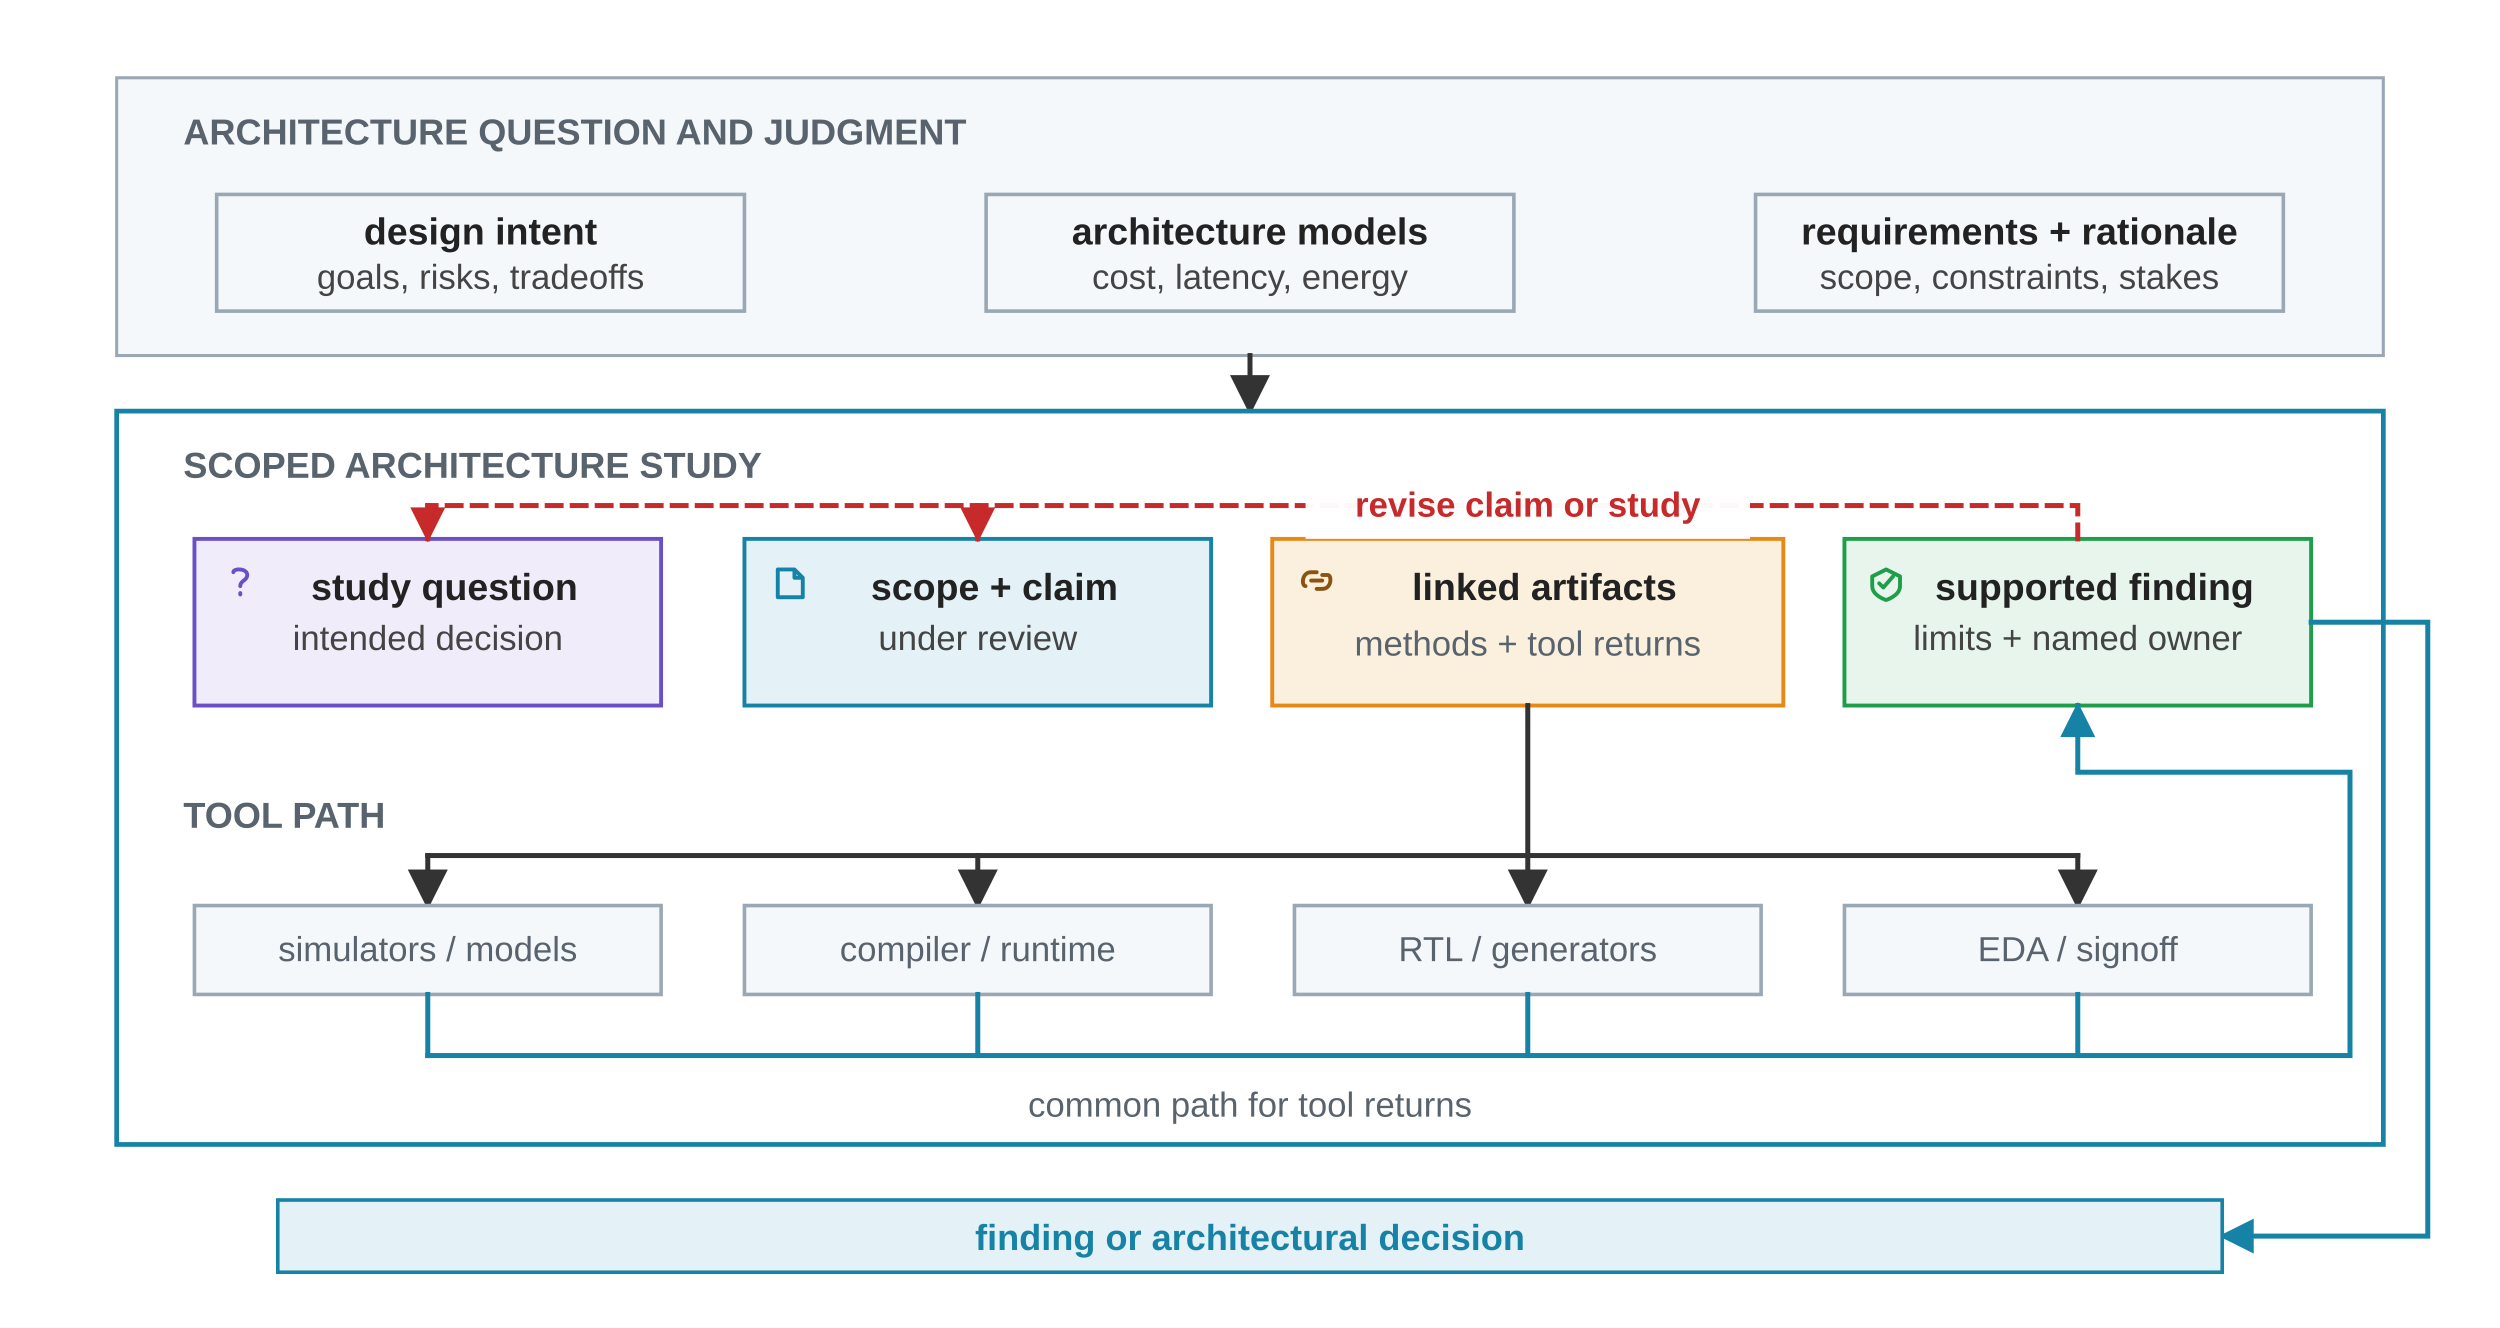
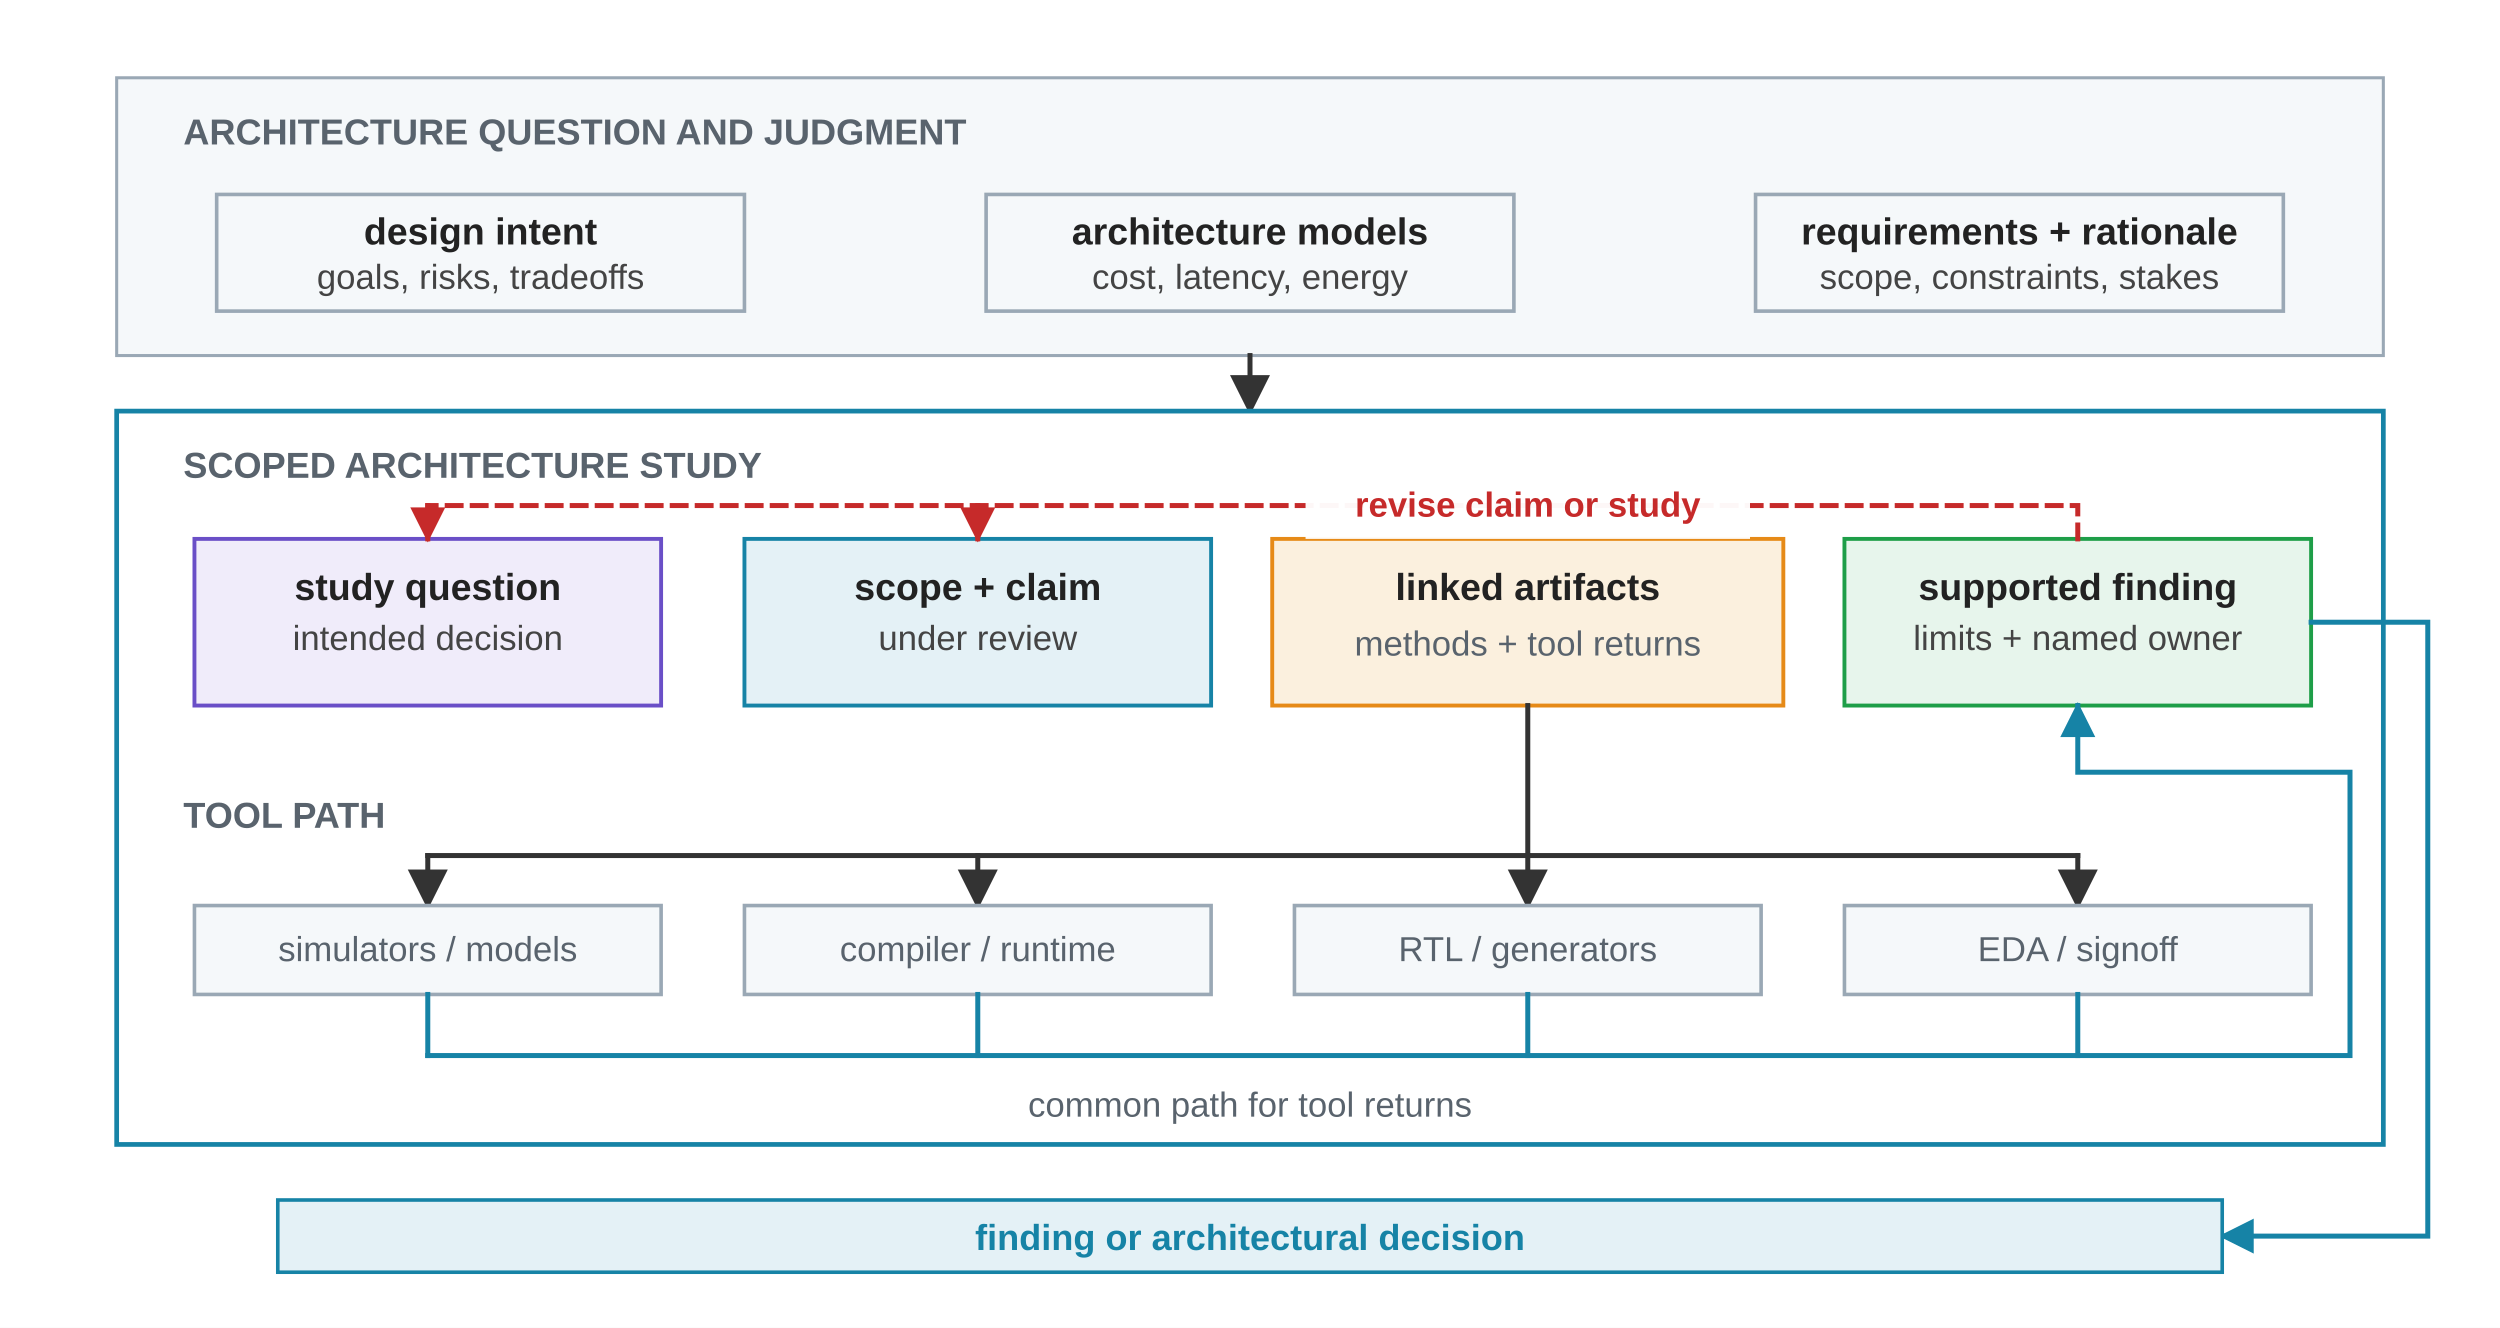
<svg xmlns="http://www.w3.org/2000/svg" viewBox="0 0 900 478" role="img">
  <defs>
    <marker id="arrow" viewBox="0 0 10 10" refX="9" refY="5" markerWidth="8" markerHeight="8" orient="auto">
      <path d="M 0 0 L 10 5 L 0 10 z" fill="#333333" />
    </marker>
    <marker id="arrow-blue" viewBox="0 0 10 10" refX="9" refY="5" markerWidth="7" markerHeight="7" orient="auto">
      <path d="M 0 0 L 10 5 L 0 10 z" fill="#1683A6" />
    </marker>
    <marker id="arrow-red" viewBox="0 0 10 10" refX="9" refY="5" markerWidth="7" markerHeight="7" orient="auto">
      <path d="M 0 0 L 10 5 L 0 10 z" fill="#C62A2A" />
    </marker>
    <style>
      .font { font-family: Arial, Helvetica, sans-serif; }
      .row-label { font-size: 13px; font-weight: 700; fill: #59636D; letter-spacing: 0; }
      .label { font-size: 13.5px; font-weight: 700; fill: #222222; }
      .process-label { font-size: 13.5px; font-weight: 700; fill: #222222; }
      .body { font-size: 12.5px; fill: #444444; }
      .micro { font-size: 12.5px; fill: #59636D; }
      .note { font-size: 13px; font-weight: 700; fill: #1683A6; }
      .panel { fill: #F5F8FA; stroke: #9AA8B5; stroke-width: 1.1; }
      .study { fill: #FFFFFF; stroke: #1683A6; stroke-width: 1.7; }
      .tacit { fill: #F5F8FA; stroke: #9AA8B5; stroke-width: 1.3; }
      .scope { fill: #F0ECFA; stroke: #6A4FC7; stroke-width: 1.4; }
      .loop { fill: #FBF0DE; stroke: #E68A17; stroke-width: 1.4; }
      .evidence { fill: #E7F5EC; stroke: #1E9E48; stroke-width: 1.4; }
      .review { fill: #E4F1F6; stroke: #1683A6; stroke-width: 1.4; }
      .flow { fill: #F5F8FA; stroke: #9AA8B5; stroke-width: 1.3; }
      .outcome { fill: #E4F1F6; stroke: #1683A6; stroke-width: 1.3; }
      .arrow { stroke: #333333; stroke-width: 1.8; fill: none; stroke-linecap: square; stroke-linejoin: miter; }
      .feedback { stroke: #1683A6; stroke-width: 1.8; fill: none; stroke-linecap: square; stroke-linejoin: miter; }
      .revision { stroke: #C62A2A; stroke-width: 1.8; fill: none; stroke-linecap: square; stroke-linejoin: miter; stroke-dasharray: 5 4; }
      .revision-text { font-size: 12.5px; font-weight: 700; fill: #C62A2A; }
- 
-       /* Vector Glyphs */
-       .glyph-path { fill: none; stroke-linecap: round; stroke-linejoin: round; stroke-width: 1.4; }
-       .glyph-purple { stroke: #6A4FC7; }
-       .glyph-blue { stroke: #1683A6; }
-       .glyph-amber { stroke: #8A5310; }
-       .glyph-emerald { stroke: #1E9E48; }
    </style>
  </defs>
  <rect width="900" height="478" fill="#FFFFFF" />
  <g class="font">
    <rect class="panel" x="42" y="28" width="816" height="100" />
    <text class="row-label" x="66" y="52">ARCHITECTURE QUESTION AND JUDGMENT</text>
    <rect class="tacit" x="78" y="70" width="190" height="42" />
    <text class="label" x="173" y="88" text-anchor="middle">design intent</text>
    <text class="body" x="173" y="104" text-anchor="middle">goals, risks, tradeoffs</text>
    <rect class="tacit" x="355" y="70" width="190" height="42" />
    <text class="label" x="450" y="88" text-anchor="middle">architecture models</text>
    <text class="body" x="450" y="104" text-anchor="middle">cost, latency, energy</text>
    <rect class="tacit" x="632" y="70" width="190" height="42" />
    <text class="label" x="727" y="88" text-anchor="middle">requirements + rationale</text>
    <text class="body" x="727" y="104" text-anchor="middle">scope, constraints, stakes</text>
    <line class="arrow" x1="450" y1="128" x2="450" y2="148" marker-end="url(#arrow)" />
    <rect class="study" x="42" y="148" width="816" height="264" />
    <text class="row-label" x="66" y="172">SCOPED ARCHITECTURE STUDY</text>
    <rect class="scope" x="70" y="194" width="168" height="60" />
-     <g transform="translate(80, 204)">
-       <path d="M 4 2 C 4 0.5, 9 0.5, 9 3 C 9 5, 6.5 5, 6.5 7 M 6.5 9.5 V 10" class="glyph-path glyph-purple" />
-     </g>
-     <text class="label" x="160" y="216" text-anchor="middle">study question</text>
+     <text class="label" x="154" y="216" text-anchor="middle">study question</text>
    <text class="body" x="154" y="234" text-anchor="middle">intended decision</text>
    <rect class="review" x="268" y="194" width="168" height="60" />
-     <g transform="translate(278, 204)">
-       <path d="M 2 1 H 8 L 11 4 V 11 H 2 Z M 8 1 V 4 H 11" class="glyph-path glyph-blue" />
-     </g>
-     <text class="label" x="358" y="216" text-anchor="middle">scope + claim</text>
+     <text class="label" x="352" y="216" text-anchor="middle">scope + claim</text>
    <text class="body" x="352" y="234" text-anchor="middle">under review</text>
    <rect class="loop" x="458" y="194" width="184" height="60" />
-     <g transform="translate(468, 204)">
-       <path d="M 2 7 C 0.5 7, 0.5 2, 4 2 H 6 M 6 8 H 8 C 11.5 8, 11.5 3, 10 3 H 8 M 4 5 H 8" class="glyph-path glyph-amber" />
-     </g>
-     <text class="process-label" x="556" y="216" text-anchor="middle">linked artifacts</text>
+     <text class="process-label" x="550" y="216" text-anchor="middle">linked artifacts</text>
    <text class="micro" x="550" y="236" text-anchor="middle">methods + tool returns</text>
    <rect class="evidence" x="664" y="194" width="168" height="60" />
-     <g transform="translate(674, 204)">
-       <path d="M 5 1 L 10 3.5 V 7 C 10 10.5, 5 12, 5 12 C 5 12, 0 10.5, 0 7 V 3.5 Z" class="glyph-path glyph-emerald" />
-       <path d="M 2.5 6 L 4 7.5 L 7.5 3.5" class="glyph-path glyph-emerald" />
-     </g>
-     <text class="label" x="754" y="216" text-anchor="middle">supported finding</text>
+     <text class="label" x="748" y="216" text-anchor="middle">supported finding</text>
    <text class="body" x="748" y="234" text-anchor="middle">limits + named owner</text>
    <path class="revision" d="M 748 194 V 182 H 154" />
    <line class="revision" x1="154" y1="182" x2="154" y2="194" marker-end="url(#arrow-red)" />
    <line class="revision" x1="352" y1="182" x2="352" y2="194" marker-end="url(#arrow-red)" />
    <rect x="470" y="170" width="160" height="24" fill="#FFFFFF" opacity="0.96" />
    <text class="revision-text" x="550" y="186" text-anchor="middle">revise claim or study</text>
    <text class="row-label" x="66" y="298">TOOL PATH</text>
    <path class="arrow" d="M 550 254 V 308 H 748" />
    <line class="arrow" x1="154" y1="308" x2="154" y2="326" marker-end="url(#arrow)" />
    <line class="arrow" x1="352" y1="308" x2="352" y2="326" marker-end="url(#arrow)" />
    <line class="arrow" x1="550" y1="308" x2="550" y2="326" marker-end="url(#arrow)" />
    <line class="arrow" x1="748" y1="308" x2="748" y2="326" marker-end="url(#arrow)" />
    <line class="arrow" x1="154" y1="308" x2="550" y2="308" />
    <rect class="flow" x="70" y="326" width="168" height="32" />
    <text class="micro" x="154" y="346" text-anchor="middle">simulators / models</text>
    <rect class="flow" x="268" y="326" width="168" height="32" />
    <text class="micro" x="352" y="346" text-anchor="middle">compiler / runtime</text>
    <rect class="flow" x="466" y="326" width="168" height="32" />
    <text class="micro" x="550" y="346" text-anchor="middle">RTL / generators</text>
    <rect class="flow" x="664" y="326" width="168" height="32" />
    <text class="micro" x="748" y="346" text-anchor="middle">EDA / signoff</text>
    <line class="feedback" x1="154" y1="358" x2="154" y2="380" />
    <line class="feedback" x1="352" y1="358" x2="352" y2="380" />
    <line class="feedback" x1="550" y1="358" x2="550" y2="380" />
    <line class="feedback" x1="748" y1="358" x2="748" y2="380" />
    <path class="feedback" d="M 154 380 H 846 V 278 H 748 V 254" marker-end="url(#arrow-blue)" />
    <text class="micro" x="450" y="402" text-anchor="middle" fill="#1683A6">common path for tool returns</text>
    <path class="feedback" d="M 832 224 H 874 V 445 H 800" marker-end="url(#arrow-blue)" />
    <rect class="outcome" x="100" y="432" width="700" height="26" />
    <text class="note" x="450" y="450" text-anchor="middle">finding or architectural decision</text>
  </g>
</svg>
